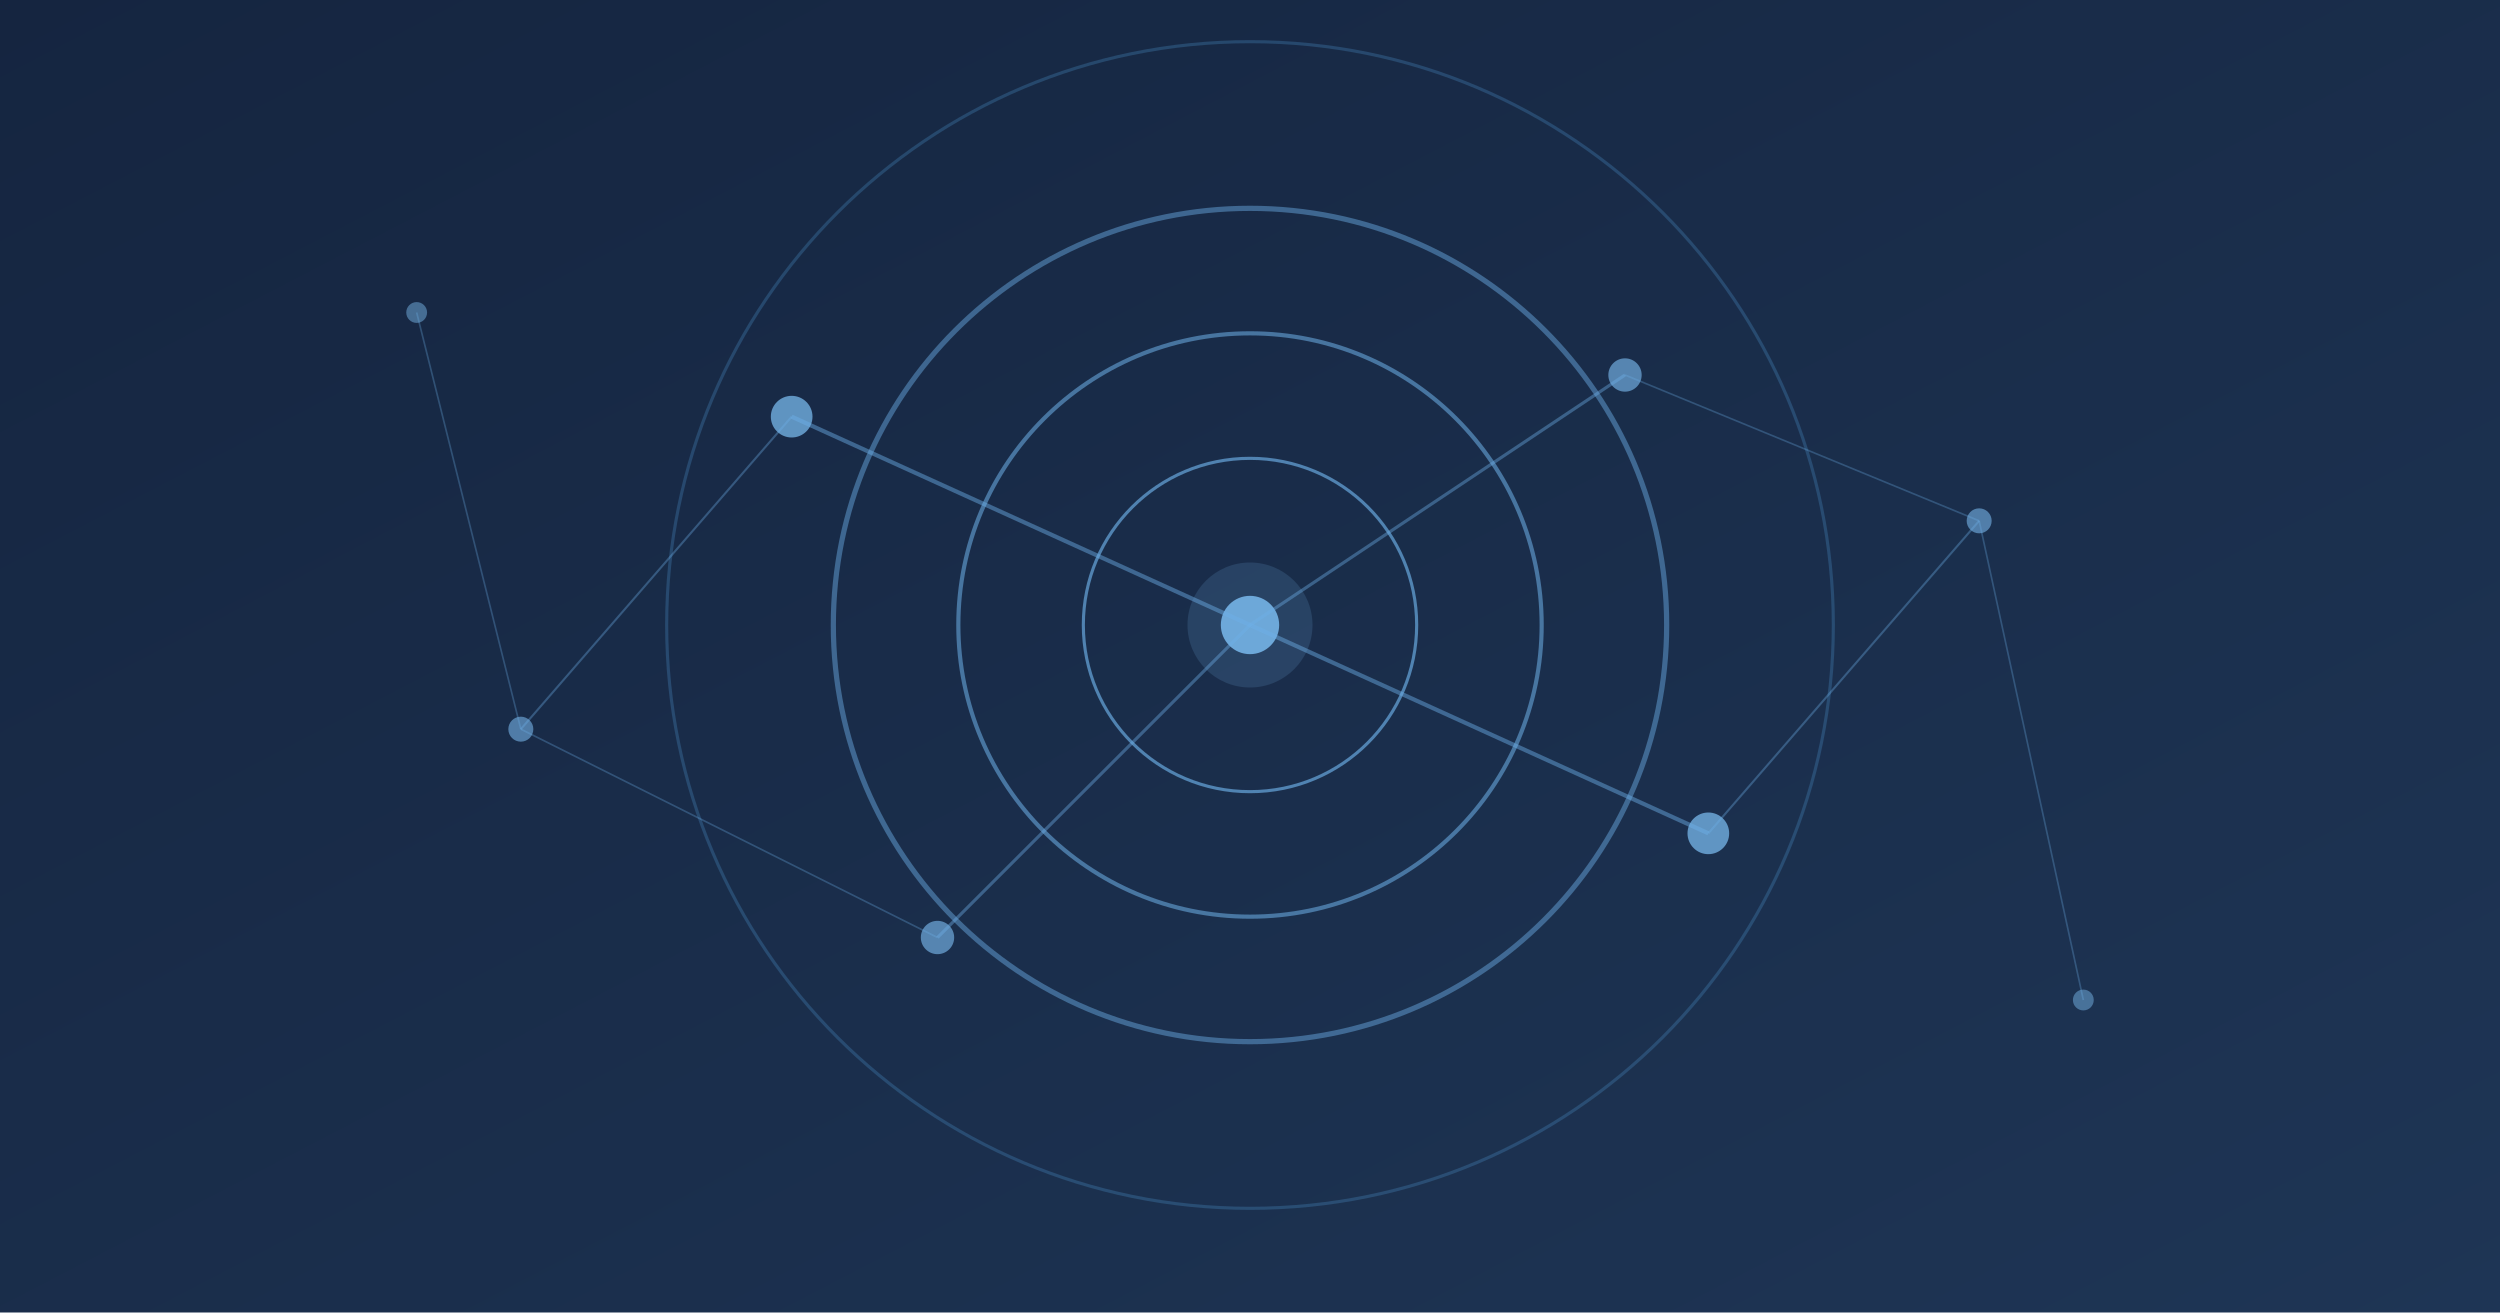
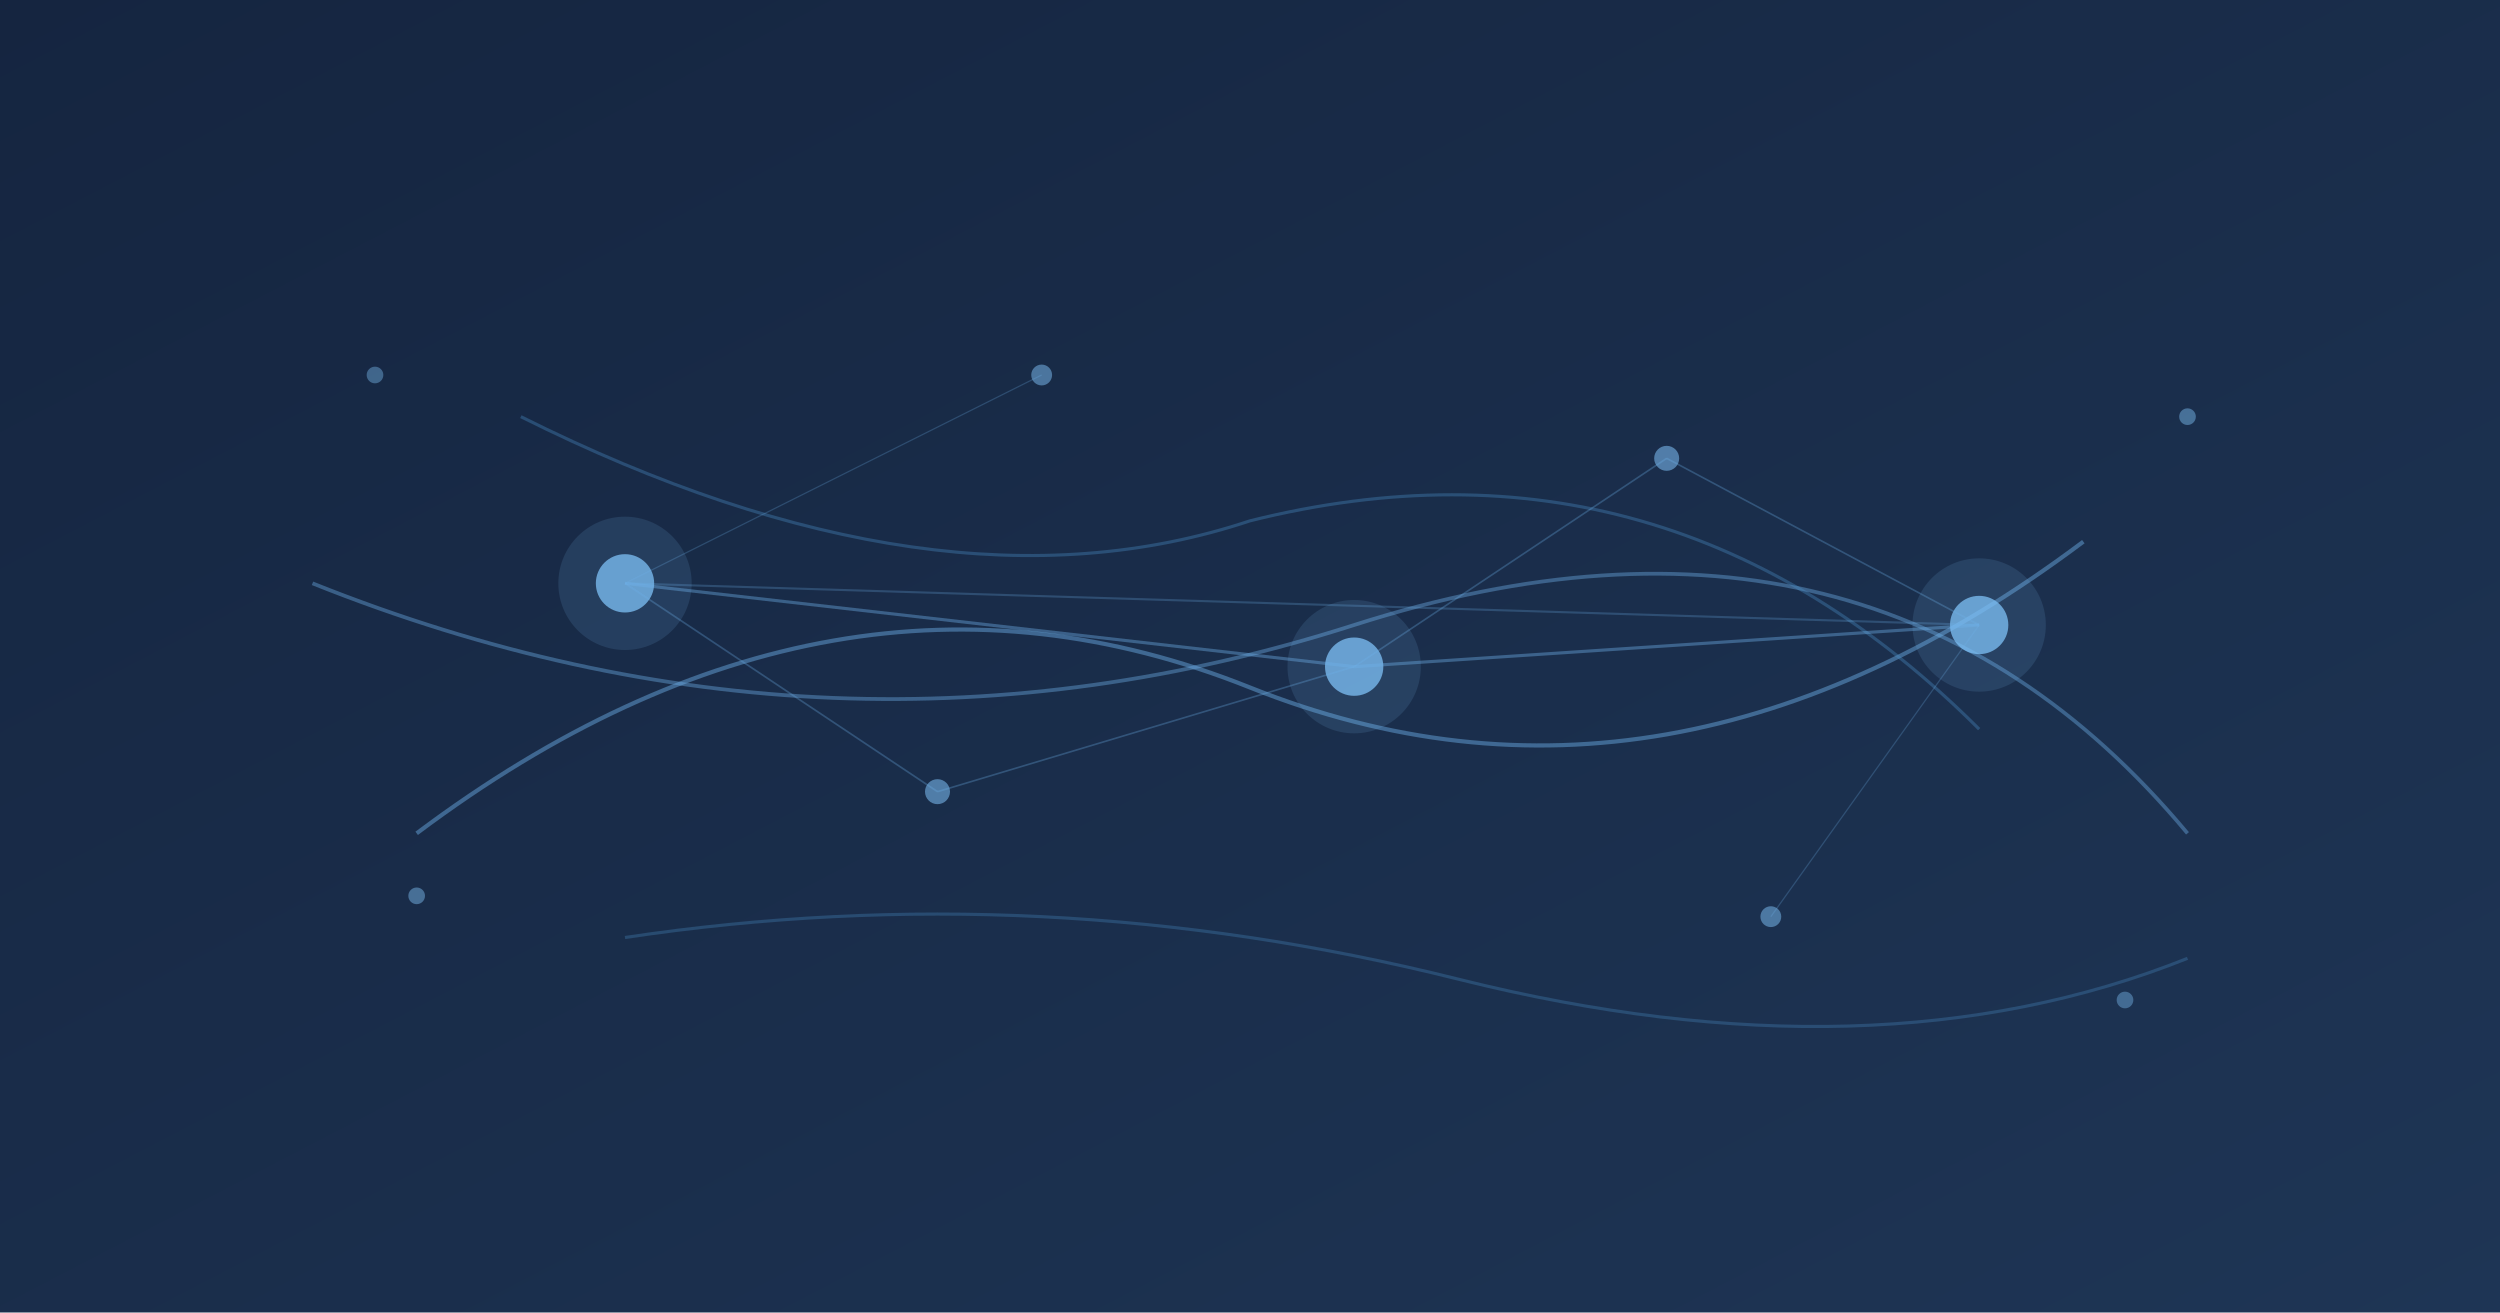
<svg xmlns="http://www.w3.org/2000/svg" viewBox="0 0 1200 630" width="1200" height="630">
  <defs>
    <linearGradient id="g" x1="0%" y1="0%" x2="100%" y2="100%">
      <stop offset="0%" style="stop-color:#152540" />
      <stop offset="100%" style="stop-color:#1e3555" />
    </linearGradient>
  </defs>
  <rect width="1200" height="630" fill="url(#g)" />
-   <circle cx="600" cy="300" r="200" fill="none" stroke="#6db0e8" stroke-width="2.5" opacity="0.45" />
-   <circle cx="600" cy="300" r="140" fill="none" stroke="#6db0e8" stroke-width="2" opacity="0.55" />
-   <circle cx="600" cy="300" r="80" fill="none" stroke="#6db0e8" stroke-width="1.5" opacity="0.65" />
-   <circle cx="600" cy="300" r="280" fill="none" stroke="#4a90c9" stroke-width="1.5" opacity="0.3" />
-   <circle cx="600" cy="300" r="14" fill="#7ec0f5" opacity="0.8" />
-   <circle cx="600" cy="300" r="30" fill="#7ec0f5" opacity="0.15" />
-   <circle cx="380" cy="200" r="10" fill="#7ec0f5" opacity="0.7" />
-   <circle cx="820" cy="400" r="10" fill="#7ec0f5" opacity="0.7" />
-   <circle cx="450" cy="450" r="8" fill="#7ec0f5" opacity="0.6" />
-   <circle cx="780" cy="180" r="8" fill="#7ec0f5" opacity="0.6" />
-   <circle cx="250" cy="350" r="6" fill="#7ec0f5" opacity="0.55" />
-   <circle cx="950" cy="250" r="6" fill="#7ec0f5" opacity="0.55" />
-   <circle cx="200" cy="150" r="5" fill="#7ec0f5" opacity="0.45" />
-   <circle cx="1000" cy="480" r="5" fill="#7ec0f5" opacity="0.45" />
-   <line x1="600" y1="300" x2="380" y2="200" stroke="#6db0e8" stroke-width="2" opacity="0.45" />
-   <line x1="600" y1="300" x2="820" y2="400" stroke="#6db0e8" stroke-width="2" opacity="0.45" />
-   <line x1="600" y1="300" x2="450" y2="450" stroke="#6db0e8" stroke-width="1.5" opacity="0.4" />
-   <line x1="600" y1="300" x2="780" y2="180" stroke="#6db0e8" stroke-width="1.5" opacity="0.4" />
-   <line x1="380" y1="200" x2="250" y2="350" stroke="#6db0e8" stroke-width="1" opacity="0.35" />
-   <line x1="820" y1="400" x2="950" y2="250" stroke="#6db0e8" stroke-width="1" opacity="0.35" />
-   <line x1="250" y1="350" x2="200" y2="150" stroke="#6db0e8" stroke-width="0.8" opacity="0.3" />
-   <line x1="950" y1="250" x2="1000" y2="480" stroke="#6db0e8" stroke-width="0.8" opacity="0.3" />
-   <line x1="450" y1="450" x2="250" y2="350" stroke="#6db0e8" stroke-width="0.8" opacity="0.3" />
-   <line x1="780" y1="180" x2="950" y2="250" stroke="#6db0e8" stroke-width="0.8" opacity="0.3" />
+   <path d="M 200,400 Q 400,250 600,330 Q 800,410 1000,260" fill="none" stroke="#6db0e8" stroke-width="2" opacity="0.45" />
+   <path d="M 150,280 Q 400,380 650,300 Q 900,220 1050,400" fill="none" stroke="#6db0e8" stroke-width="1.8" opacity="0.4" />
+   <path d="M 250,200 Q 450,300 600,250 Q 800,200 950,350" fill="none" stroke="#4a90c9" stroke-width="1.5" opacity="0.35" />
+   <path d="M 300,450 Q 500,420 700,470 Q 900,520 1050,460" fill="none" stroke="#4a90c9" stroke-width="1.5" opacity="0.3" />
+   <circle cx="300" cy="280" r="14" fill="#7ec0f5" opacity="0.75" />
+   <circle cx="300" cy="280" r="32" fill="#7ec0f5" opacity="0.13" />
+   <circle cx="650" cy="320" r="14" fill="#7ec0f5" opacity="0.75" />
+   <circle cx="650" cy="320" r="32" fill="#7ec0f5" opacity="0.13" />
+   <circle cx="950" cy="300" r="14" fill="#7ec0f5" opacity="0.75" />
+   <circle cx="950" cy="300" r="32" fill="#7ec0f5" opacity="0.13" />
+   <line x1="300" y1="280" x2="650" y2="320" stroke="#6db0e8" stroke-width="1.5" opacity="0.4" />
+   <line x1="650" y1="320" x2="950" y2="300" stroke="#6db0e8" stroke-width="1.5" opacity="0.4" />
+   <line x1="300" y1="280" x2="950" y2="300" stroke="#6db0e8" stroke-width="1" opacity="0.25" />
+   <circle cx="450" cy="380" r="6" fill="#7ec0f5" opacity="0.55" />
+   <circle cx="800" cy="220" r="6" fill="#7ec0f5" opacity="0.55" />
+   <circle cx="500" cy="180" r="5" fill="#7ec0f5" opacity="0.5" />
+   <circle cx="850" cy="440" r="5" fill="#7ec0f5" opacity="0.5" />
+   <circle cx="200" cy="430" r="4" fill="#7ec0f5" opacity="0.45" />
+   <circle cx="1050" cy="200" r="4" fill="#7ec0f5" opacity="0.45" />
+   <circle cx="180" cy="180" r="4" fill="#7ec0f5" opacity="0.4" />
+   <circle cx="1020" cy="480" r="4" fill="#7ec0f5" opacity="0.4" />
+   <line x1="300" y1="280" x2="450" y2="380" stroke="#6db0e8" stroke-width="0.8" opacity="0.3" />
+   <line x1="650" y1="320" x2="450" y2="380" stroke="#6db0e8" stroke-width="0.8" opacity="0.3" />
+   <line x1="650" y1="320" x2="800" y2="220" stroke="#6db0e8" stroke-width="0.8" opacity="0.3" />
+   <line x1="950" y1="300" x2="800" y2="220" stroke="#6db0e8" stroke-width="0.8" opacity="0.3" />
+   <line x1="300" y1="280" x2="500" y2="180" stroke="#6db0e8" stroke-width="0.6" opacity="0.25" />
+   <line x1="950" y1="300" x2="850" y2="440" stroke="#6db0e8" stroke-width="0.6" opacity="0.25" />
</svg>
